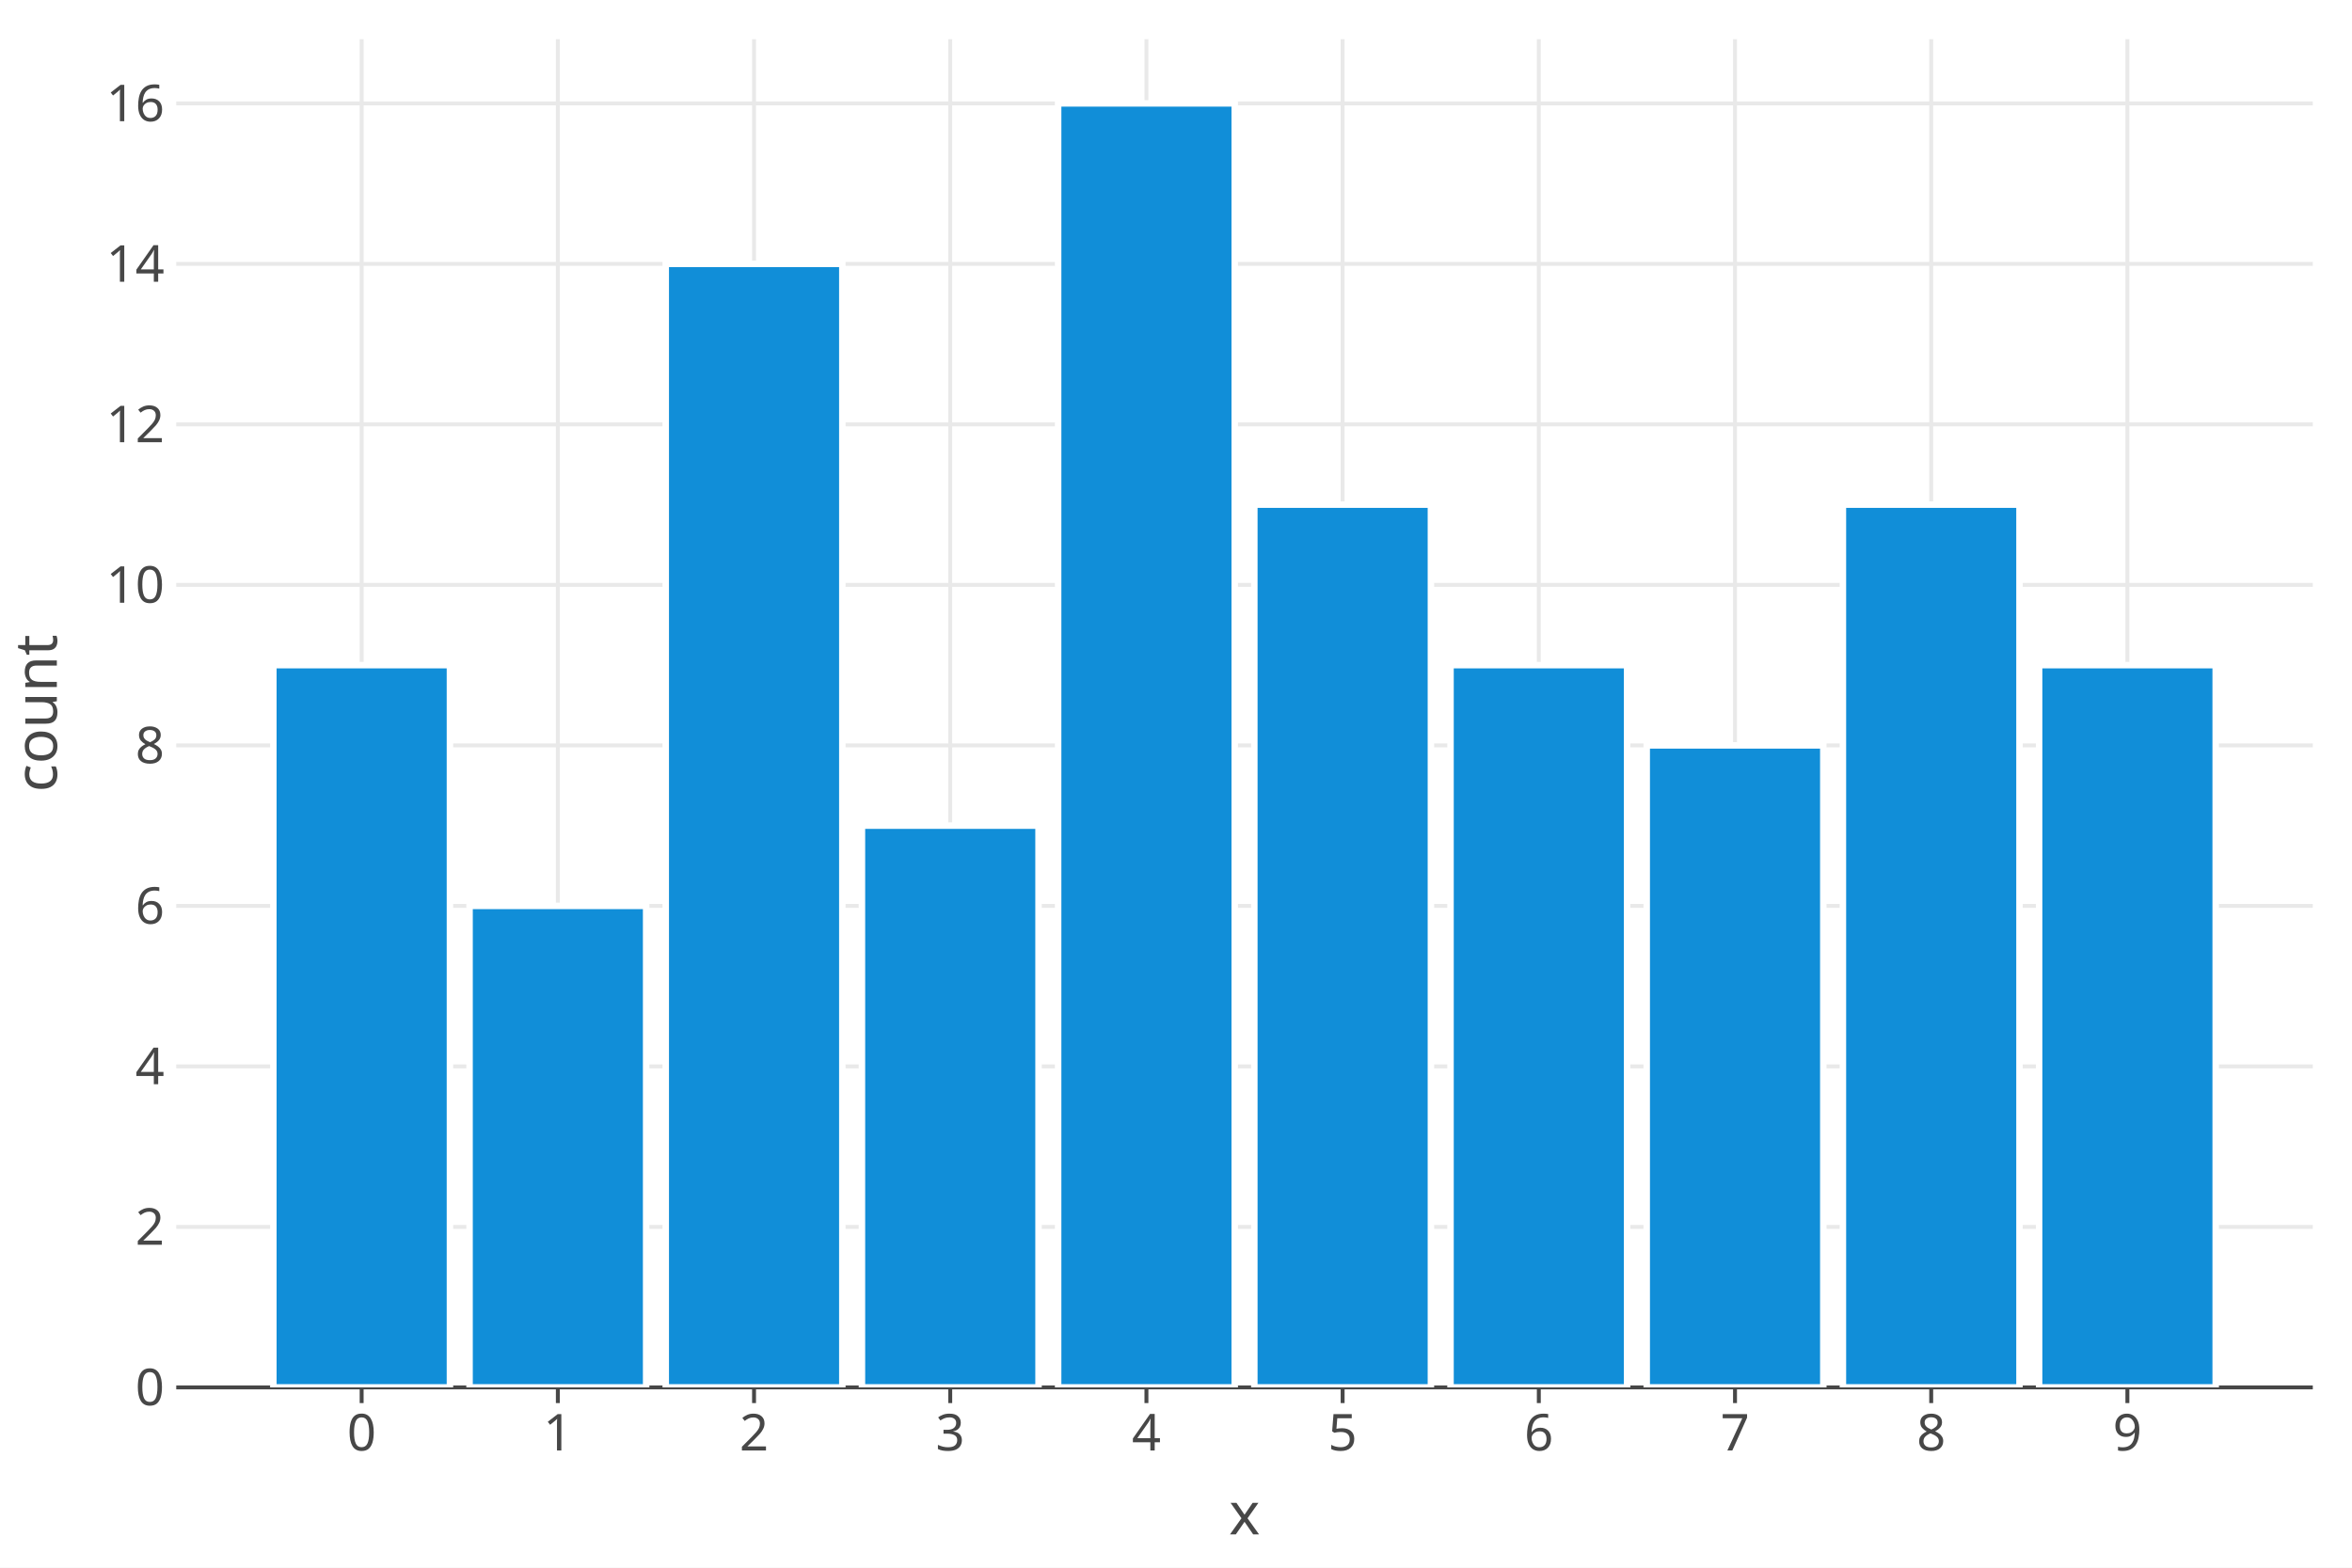
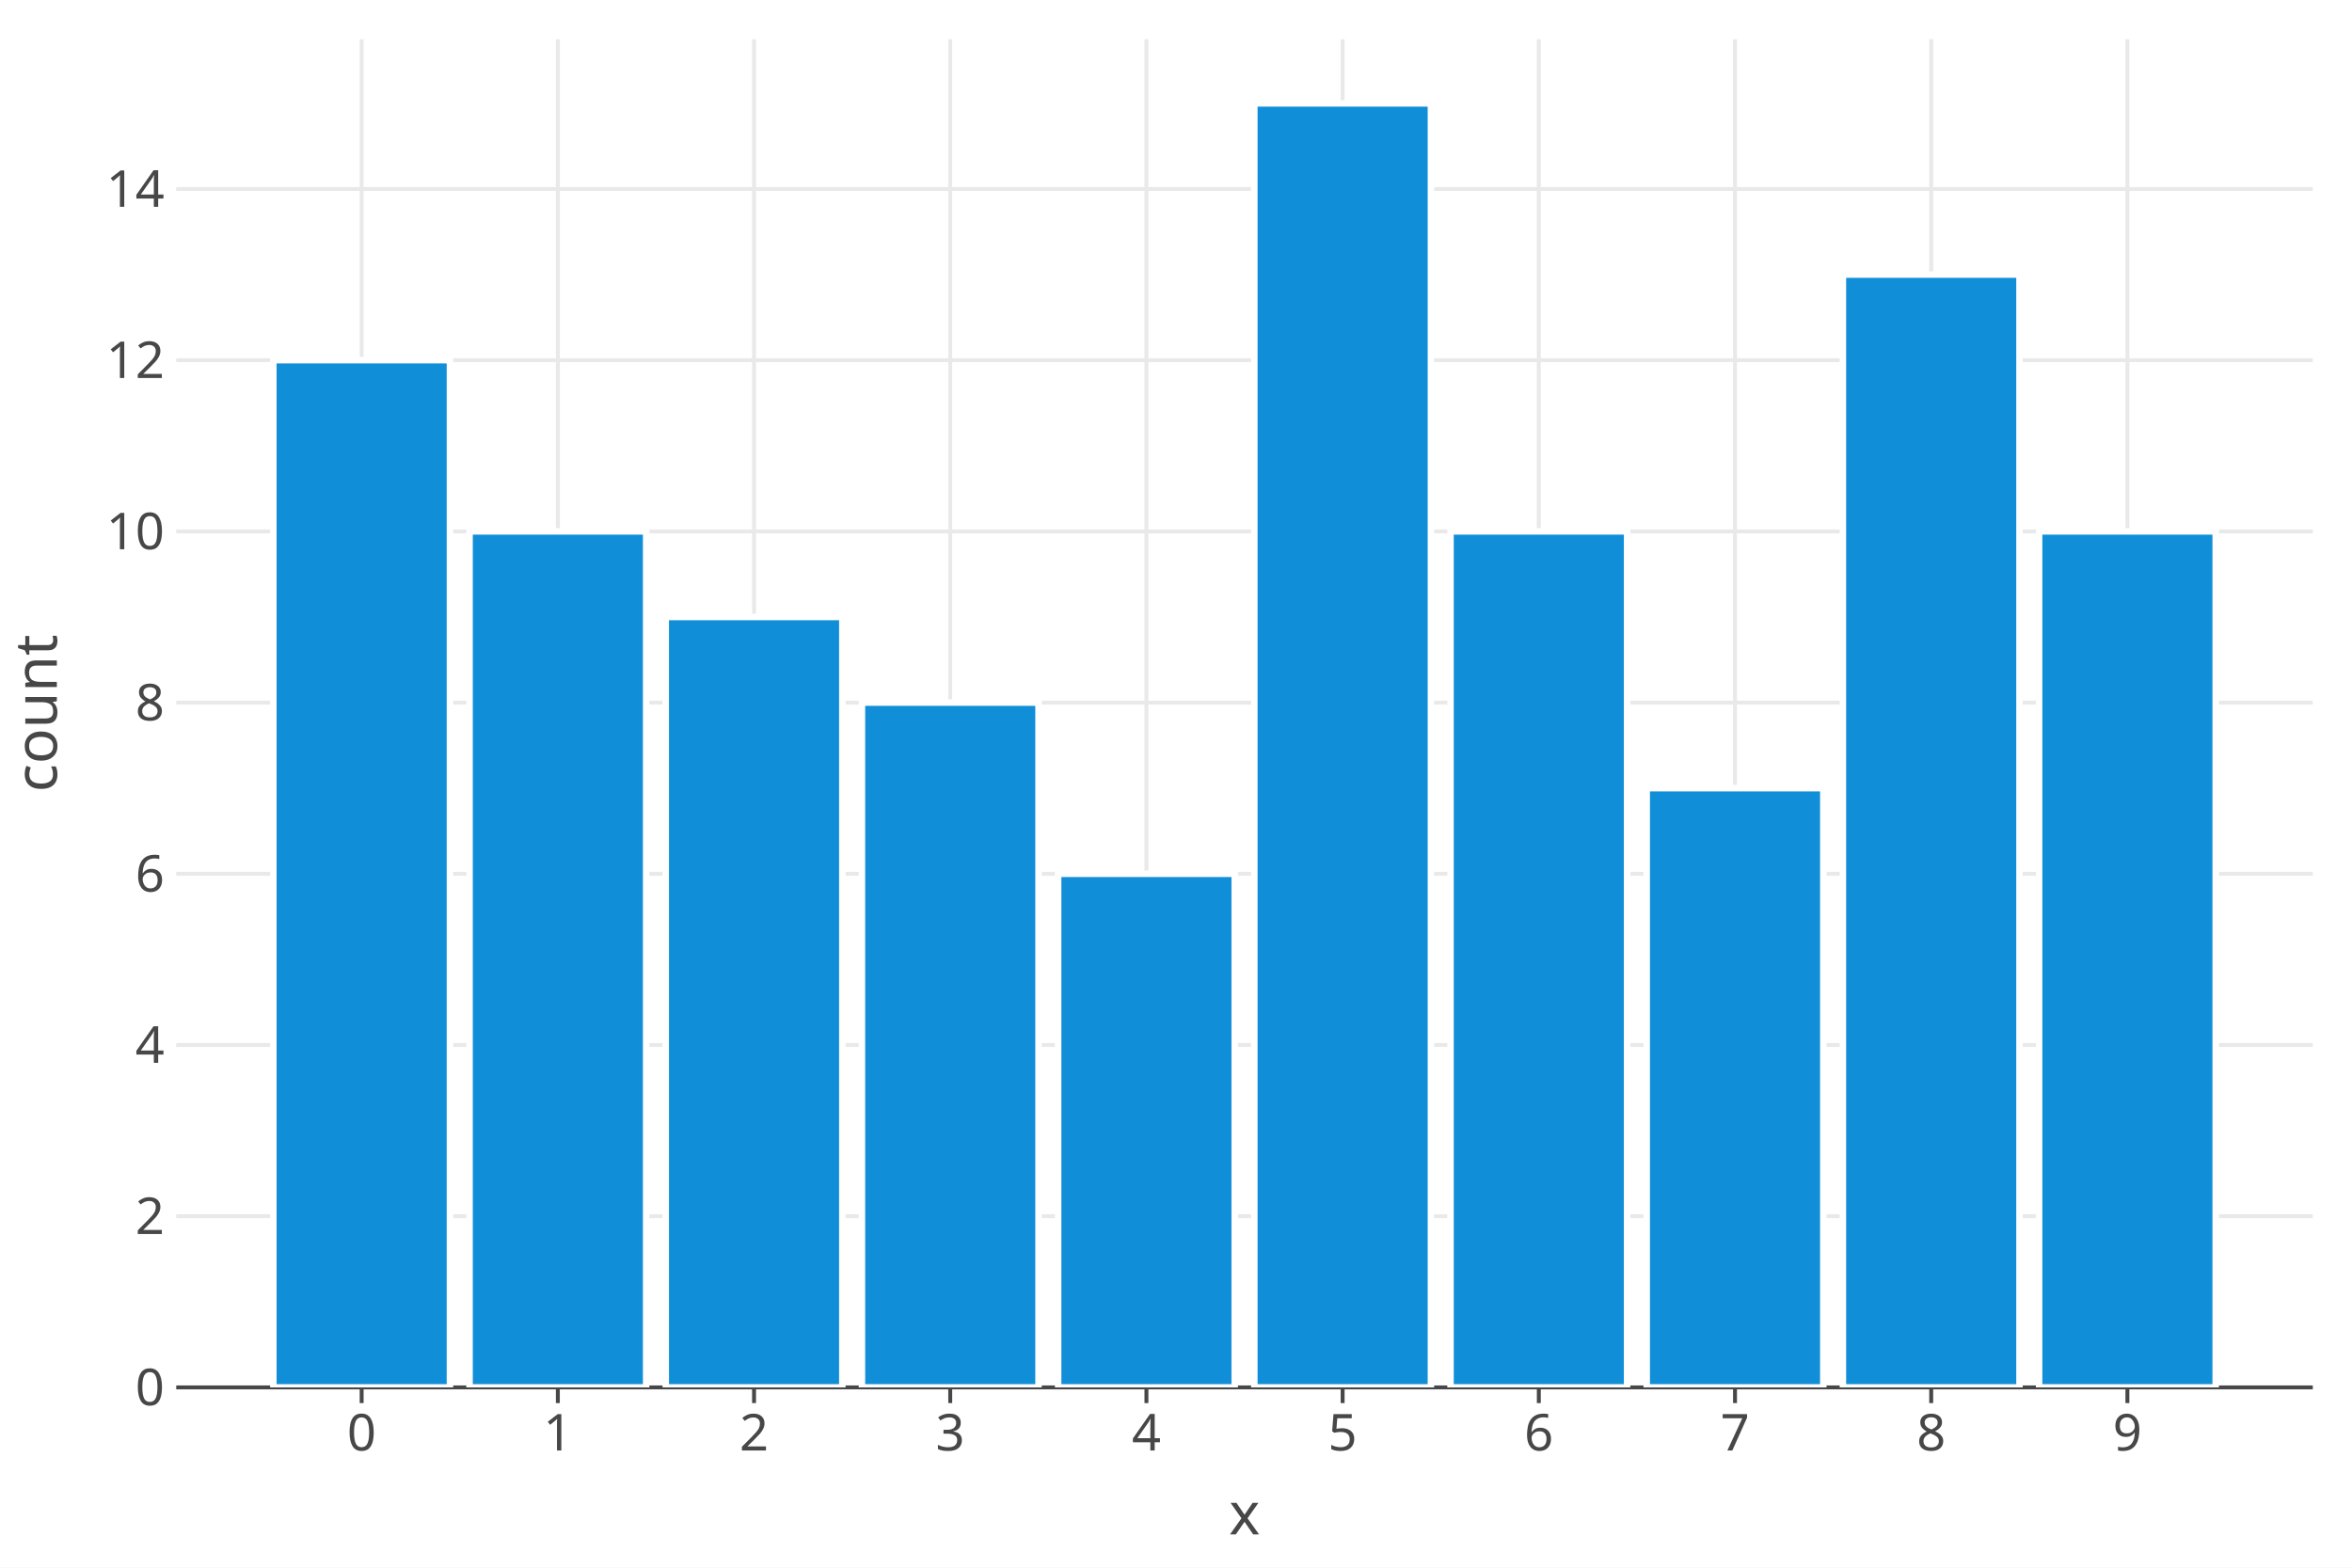
<svg xmlns="http://www.w3.org/2000/svg" class="plt-container" width="600.0" height="400.0">
  <style type="text/css">
  .plt-container {
   font-family: Lucida Grande, sans-serif;
   user-select: none;
   -webkit-user-select: none;
   -moz-user-select: none;
   -ms-user-select: none;
}
text {
   text-rendering: optimizeLegibility;
}
- #p2lajOu .plot-title {
+ #pLGXn4s .plot-title {
   fill: #474747;
   font-family: Lucida Grande, sans-serif;
   font-size: 16.0px;
   font-weight: normal;
   font-style: normal;   
}
- #p2lajOu .plot-subtitle {
+ #pLGXn4s .plot-subtitle {
   fill: #474747;
   font-family: Lucida Grande, sans-serif;
   font-size: 15.0px;
   font-weight: normal;
   font-style: normal;   
}
- #p2lajOu .plot-caption {
-    fill: #474747;
-    font-family: Lucida Grande, sans-serif;
-    font-size: 13.0px;
-    font-weight: normal;
-    font-style: normal;   
- }
- #p2lajOu .legend-title {
+ #pLGXn4s .plot-caption {
+    fill: #474747;
+    font-family: Lucida Grande, sans-serif;
+    font-size: 13.0px;
+    font-weight: normal;
+    font-style: normal;   
+ }
+ #pLGXn4s .legend-title {
   fill: #474747;
   font-family: Lucida Grande, sans-serif;
   font-size: 15.0px;
   font-weight: normal;
   font-style: normal;   
}
- #p2lajOu .legend-item {
-    fill: #474747;
-    font-family: Lucida Grande, sans-serif;
-    font-size: 13.0px;
-    font-weight: normal;
-    font-style: normal;   
- }
- #p2lajOu .axis-title-x {
+ #pLGXn4s .legend-item {
+    fill: #474747;
+    font-family: Lucida Grande, sans-serif;
+    font-size: 13.0px;
+    font-weight: normal;
+    font-style: normal;   
+ }
+ #pLGXn4s .axis-title-x {
   fill: #474747;
   font-family: Lucida Grande, sans-serif;
   font-size: 15.0px;
   font-weight: normal;
   font-style: normal;   
}
- #p2lajOu .axis-text-x {
-    fill: #474747;
-    font-family: Lucida Grande, sans-serif;
-    font-size: 13.0px;
-    font-weight: normal;
-    font-style: normal;   
- }
- #de7llvi .axis-tooltip-text-x {
+ #pLGXn4s .axis-text-x {
+    fill: #474747;
+    font-family: Lucida Grande, sans-serif;
+    font-size: 13.0px;
+    font-weight: normal;
+    font-style: normal;   
+ }
+ #dvGvA7o .axis-tooltip-text-x {
   fill: #ffffff;
   font-family: Lucida Grande, sans-serif;
   font-size: 13.0px;
   font-weight: normal;
   font-style: normal;   
}
- #p2lajOu .axis-title-y {
+ #pLGXn4s .axis-title-y {
   fill: #474747;
   font-family: Lucida Grande, sans-serif;
   font-size: 15.0px;
   font-weight: normal;
   font-style: normal;   
}
- #p2lajOu .axis-text-y {
-    fill: #474747;
-    font-family: Lucida Grande, sans-serif;
-    font-size: 13.0px;
-    font-weight: normal;
-    font-style: normal;   
- }
- #de7llvi .axis-tooltip-text-y {
+ #pLGXn4s .axis-text-y {
+    fill: #474747;
+    font-family: Lucida Grande, sans-serif;
+    font-size: 13.0px;
+    font-weight: normal;
+    font-style: normal;   
+ }
+ #dvGvA7o .axis-tooltip-text-y {
   fill: #ffffff;
   font-family: Lucida Grande, sans-serif;
   font-size: 13.0px;
   font-weight: normal;
   font-style: normal;   
}
- #p2lajOu .facet-strip-text-x {
-    fill: #474747;
-    font-family: Lucida Grande, sans-serif;
-    font-size: 13.0px;
-    font-weight: normal;
-    font-style: normal;   
- }
- #p2lajOu .facet-strip-text-y {
-    fill: #474747;
-    font-family: Lucida Grande, sans-serif;
-    font-size: 13.0px;
-    font-weight: normal;
-    font-style: normal;   
- }
- #de7llvi .tooltip-text {
-    fill: #474747;
-    font-family: Lucida Grande, sans-serif;
-    font-size: 13.0px;
-    font-weight: normal;
-    font-style: normal;   
- }
- #de7llvi .tooltip-title {
+ #pLGXn4s .facet-strip-text-x {
+    fill: #474747;
+    font-family: Lucida Grande, sans-serif;
+    font-size: 13.0px;
+    font-weight: normal;
+    font-style: normal;   
+ }
+ #pLGXn4s .facet-strip-text-y {
+    fill: #474747;
+    font-family: Lucida Grande, sans-serif;
+    font-size: 13.0px;
+    font-weight: normal;
+    font-style: normal;   
+ }
+ #dvGvA7o .tooltip-text {
+    fill: #474747;
+    font-family: Lucida Grande, sans-serif;
+    font-size: 13.0px;
+    font-weight: normal;
+    font-style: normal;   
+ }
+ #dvGvA7o .tooltip-title {
   fill: #474747;
   font-family: Lucida Grande, sans-serif;
   font-size: 13.0px;
   font-weight: bold;
   font-style: normal;   
}
- #de7llvi .tooltip-label {
+ #dvGvA7o .tooltip-label {
   fill: #474747;
   font-family: Lucida Grande, sans-serif;
   font-size: 13.0px;
   font-weight: bold;
   font-style: normal;   
}

  </style>
-   <g id="p2lajOu">
+   <g id="pLGXn4s">
    <path fill-rule="evenodd" fill="rgb(255,255,255)" fill-opacity="1.0" d="M0.0 0.0 L0.0 400.0 L600.0 400.0 L600.0 0.0 Z">
    </path>
    <g transform="translate(23.0 10.0 ) ">
      <g transform="translate(21.96121 0.0 ) ">
        <line x1="47.297" y1="344.0" x2="47.297" y2="0.0" stroke="rgb(233,233,233)" stroke-opacity="1.0" stroke-width="1.0" fill="none">
        </line>
        <line x1="97.346" y1="344.0" x2="97.346" y2="0.0" stroke="rgb(233,233,233)" stroke-opacity="1.0" stroke-width="1.0" fill="none">
        </line>
        <line x1="147.396" y1="344.0" x2="147.396" y2="0.0" stroke="rgb(233,233,233)" stroke-opacity="1.0" stroke-width="1.0" fill="none">
        </line>
        <line x1="197.445" y1="344.0" x2="197.445" y2="0.0" stroke="rgb(233,233,233)" stroke-opacity="1.0" stroke-width="1.0" fill="none">
        </line>
        <line x1="247.495" y1="344.0" x2="247.495" y2="0.0" stroke="rgb(233,233,233)" stroke-opacity="1.0" stroke-width="1.0" fill="none">
        </line>
        <line x1="297.544" y1="344.0" x2="297.544" y2="0.0" stroke="rgb(233,233,233)" stroke-opacity="1.0" stroke-width="1.0" fill="none">
        </line>
        <line x1="347.594" y1="344.0" x2="347.594" y2="0.0" stroke="rgb(233,233,233)" stroke-opacity="1.0" stroke-width="1.0" fill="none">
        </line>
        <line x1="397.643" y1="344.0" x2="397.643" y2="0.0" stroke="rgb(233,233,233)" stroke-opacity="1.0" stroke-width="1.0" fill="none">
        </line>
        <line x1="447.693" y1="344.0" x2="447.693" y2="0.0" stroke="rgb(233,233,233)" stroke-opacity="1.0" stroke-width="1.0" fill="none">
        </line>
        <line x1="497.742" y1="344.0" x2="497.742" y2="0.0" stroke="rgb(233,233,233)" stroke-opacity="1.0" stroke-width="1.0" fill="none">
        </line>
      </g>
      <g transform="translate(21.96121 344.0 ) ">
        <g transform="translate(47.29675 0.0 ) ">
          <line stroke-width="1.0" stroke="rgb(71,71,71)" stroke-opacity="1.0" x2="0.0" y2="4.0">
          </line>
          <g transform="translate(0.0 7.0 ) ">
            <text class="axis-text-x" text-anchor="middle" dy="0.7em">
              <tspan>0</tspan>
            </text>
          </g>
        </g>
        <g transform="translate(97.34623 0.0 ) ">
          <line stroke-width="1.0" stroke="rgb(71,71,71)" stroke-opacity="1.0" x2="0.0" y2="4.0">
          </line>
          <g transform="translate(0.0 7.0 ) ">
            <text class="axis-text-x" text-anchor="middle" dy="0.7em">
              <tspan>1</tspan>
            </text>
          </g>
        </g>
        <g transform="translate(147.3957 0.0 ) ">
          <line stroke-width="1.0" stroke="rgb(71,71,71)" stroke-opacity="1.0" x2="0.0" y2="4.0">
          </line>
          <g transform="translate(0.0 7.0 ) ">
            <text class="axis-text-x" text-anchor="middle" dy="0.7em">
              <tspan>2</tspan>
            </text>
          </g>
        </g>
        <g transform="translate(197.4452 0.0 ) ">
          <line stroke-width="1.0" stroke="rgb(71,71,71)" stroke-opacity="1.0" x2="0.0" y2="4.0">
          </line>
          <g transform="translate(0.0 7.0 ) ">
            <text class="axis-text-x" text-anchor="middle" dy="0.7em">
              <tspan>3</tspan>
            </text>
          </g>
        </g>
        <g transform="translate(247.4947 0.0 ) ">
          <line stroke-width="1.0" stroke="rgb(71,71,71)" stroke-opacity="1.0" x2="0.0" y2="4.0">
          </line>
          <g transform="translate(0.0 7.0 ) ">
            <text class="axis-text-x" text-anchor="middle" dy="0.7em">
              <tspan>4</tspan>
            </text>
          </g>
        </g>
        <g transform="translate(297.5441 0.0 ) ">
          <line stroke-width="1.0" stroke="rgb(71,71,71)" stroke-opacity="1.0" x2="0.0" y2="4.0">
          </line>
          <g transform="translate(0.0 7.0 ) ">
            <text class="axis-text-x" text-anchor="middle" dy="0.7em">
              <tspan>5</tspan>
            </text>
          </g>
        </g>
        <g transform="translate(347.5936 0.0 ) ">
          <line stroke-width="1.0" stroke="rgb(71,71,71)" stroke-opacity="1.0" x2="0.0" y2="4.0">
          </line>
          <g transform="translate(0.0 7.0 ) ">
            <text class="axis-text-x" text-anchor="middle" dy="0.7em">
              <tspan>6</tspan>
            </text>
          </g>
        </g>
        <g transform="translate(397.6431 0.0 ) ">
          <line stroke-width="1.0" stroke="rgb(71,71,71)" stroke-opacity="1.0" x2="0.0" y2="4.0">
          </line>
          <g transform="translate(0.0 7.0 ) ">
            <text class="axis-text-x" text-anchor="middle" dy="0.7em">
              <tspan>7</tspan>
            </text>
          </g>
        </g>
        <g transform="translate(447.6926 0.0 ) ">
          <line stroke-width="1.0" stroke="rgb(71,71,71)" stroke-opacity="1.0" x2="0.0" y2="4.0">
          </line>
          <g transform="translate(0.0 7.0 ) ">
            <text class="axis-text-x" text-anchor="middle" dy="0.7em">
              <tspan>8</tspan>
            </text>
          </g>
        </g>
        <g transform="translate(497.742 0.0 ) ">
          <line stroke-width="1.0" stroke="rgb(71,71,71)" stroke-opacity="1.0" x2="0.0" y2="4.0">
          </line>
          <g transform="translate(0.0 7.0 ) ">
            <text class="axis-text-x" text-anchor="middle" dy="0.7em">
              <tspan>9</tspan>
            </text>
          </g>
        </g>
        <line x1="0.0" y1="0.0" x2="545.039" y2="0.0" stroke-width="1.0" stroke="rgb(71,71,71)" stroke-opacity="1.0">
        </line>
      </g>
      <g transform="translate(21.96121 0.0 ) ">
-         <line x1="0.0" y1="303.048" x2="545.039" y2="303.048" stroke="rgb(233,233,233)" stroke-opacity="1.0" stroke-width="1.0" fill="none">
-         </line>
-         <line x1="0.0" y1="262.095" x2="545.039" y2="262.095" stroke="rgb(233,233,233)" stroke-opacity="1.0" stroke-width="1.0" fill="none">
-         </line>
-         <line x1="0.0" y1="221.143" x2="545.039" y2="221.143" stroke="rgb(233,233,233)" stroke-opacity="1.0" stroke-width="1.0" fill="none">
-         </line>
-         <line x1="0.0" y1="180.19" x2="545.039" y2="180.19" stroke="rgb(233,233,233)" stroke-opacity="1.0" stroke-width="1.0" fill="none">
-         </line>
-         <line x1="0.0" y1="139.238" x2="545.039" y2="139.238" stroke="rgb(233,233,233)" stroke-opacity="1.0" stroke-width="1.0" fill="none">
-         </line>
-         <line x1="0.0" y1="98.286" x2="545.039" y2="98.286" stroke="rgb(233,233,233)" stroke-opacity="1.0" stroke-width="1.0" fill="none">
-         </line>
-         <line x1="0.0" y1="57.333" x2="545.039" y2="57.333" stroke="rgb(233,233,233)" stroke-opacity="1.0" stroke-width="1.0" fill="none">
-         </line>
-         <line x1="0.0" y1="16.381" x2="545.039" y2="16.381" stroke="rgb(233,233,233)" stroke-opacity="1.0" stroke-width="1.0" fill="none">
+         <line x1="0.0" y1="300.317" x2="545.039" y2="300.317" stroke="rgb(233,233,233)" stroke-opacity="1.0" stroke-width="1.0" fill="none">
+         </line>
+         <line x1="0.0" y1="256.635" x2="545.039" y2="256.635" stroke="rgb(233,233,233)" stroke-opacity="1.0" stroke-width="1.0" fill="none">
+         </line>
+         <line x1="0.0" y1="212.952" x2="545.039" y2="212.952" stroke="rgb(233,233,233)" stroke-opacity="1.0" stroke-width="1.0" fill="none">
+         </line>
+         <line x1="0.0" y1="169.27" x2="545.039" y2="169.27" stroke="rgb(233,233,233)" stroke-opacity="1.0" stroke-width="1.0" fill="none">
+         </line>
+         <line x1="0.0" y1="125.587" x2="545.039" y2="125.587" stroke="rgb(233,233,233)" stroke-opacity="1.0" stroke-width="1.0" fill="none">
+         </line>
+         <line x1="0.0" y1="81.905" x2="545.039" y2="81.905" stroke="rgb(233,233,233)" stroke-opacity="1.0" stroke-width="1.0" fill="none">
+         </line>
+         <line x1="0.0" y1="38.222" x2="545.039" y2="38.222" stroke="rgb(233,233,233)" stroke-opacity="1.0" stroke-width="1.0" fill="none">
        </line>
      </g>
      <g transform="translate(21.96121 0.0 ) ">
        <g transform="translate(0.0 344.0 ) ">
          <g transform="translate(-3.0 0.0 ) ">
            <text class="axis-text-y" text-anchor="end" dy="0.35em">
              <tspan>0</tspan>
            </text>
          </g>
        </g>
-         <g transform="translate(0.0 303.0476 ) ">
+         <g transform="translate(0.0 300.3175 ) ">
          <g transform="translate(-3.0 0.0 ) ">
            <text class="axis-text-y" text-anchor="end" dy="0.35em">
              <tspan>2</tspan>
            </text>
          </g>
        </g>
-         <g transform="translate(0.0 262.0952 ) ">
+         <g transform="translate(0.0 256.6349 ) ">
          <g transform="translate(-3.0 0.0 ) ">
            <text class="axis-text-y" text-anchor="end" dy="0.35em">
              <tspan>4</tspan>
            </text>
          </g>
        </g>
-         <g transform="translate(0.0 221.1429 ) ">
+         <g transform="translate(0.0 212.9524 ) ">
          <g transform="translate(-3.0 0.0 ) ">
            <text class="axis-text-y" text-anchor="end" dy="0.35em">
              <tspan>6</tspan>
            </text>
          </g>
        </g>
-         <g transform="translate(0.0 180.1905 ) ">
+         <g transform="translate(0.0 169.2698 ) ">
          <g transform="translate(-3.0 0.0 ) ">
            <text class="axis-text-y" text-anchor="end" dy="0.35em">
              <tspan>8</tspan>
            </text>
          </g>
        </g>
-         <g transform="translate(0.0 139.2381 ) ">
+         <g transform="translate(0.0 125.5873 ) ">
          <g transform="translate(-3.0 0.0 ) ">
            <text class="axis-text-y" text-anchor="end" dy="0.35em">
              <tspan>10</tspan>
            </text>
          </g>
        </g>
-         <g transform="translate(0.0 98.28571 ) ">
+         <g transform="translate(0.0 81.90476 ) ">
          <g transform="translate(-3.0 0.0 ) ">
            <text class="axis-text-y" text-anchor="end" dy="0.35em">
              <tspan>12</tspan>
            </text>
          </g>
        </g>
-         <g transform="translate(0.0 57.33333 ) ">
+         <g transform="translate(0.0 38.22222 ) ">
          <g transform="translate(-3.0 0.0 ) ">
            <text class="axis-text-y" text-anchor="end" dy="0.35em">
              <tspan>14</tspan>
            </text>
          </g>
        </g>
-         <g transform="translate(0.0 16.38095 ) ">
-           <g transform="translate(-3.0 0.0 ) ">
-             <text class="axis-text-y" text-anchor="end" dy="0.35em">
-               <tspan>16</tspan>
-             </text>
-           </g>
-         </g>
-       </g>
-       <g transform="translate(21.96121 0.0 ) " clip-path="url(#cL3cph6)" clip-bounds-jfx="[rect (0.0, 0.0), (545.039, 344.0)]">
+       </g>
+       <g transform="translate(21.96121 0.0 ) " clip-path="url(#cWXhu6Q)" clip-bounds-jfx="[rect (0.0, 0.0), (545.039, 344.0)]">
        <defs>
-           <clipPath id="cL3cph6">
+           <clipPath id="cWXhu6Q">
            <rect x="0.0" y="0.0" width="545.039" height="344.0">
            </rect>
          </clipPath>
        </defs>
-         <rect x="174.923" y="200.667" height="143.333" width="45.045" stroke="rgb(255,255,255)" stroke-opacity="1.0" fill="rgb(17,142,216)" fill-opacity="1.0" stroke-width="1.65">
-         </rect>
-         <rect x="24.774" y="159.714" height="184.286" width="45.045" stroke="rgb(255,255,255)" stroke-opacity="1.0" fill="rgb(17,142,216)" fill-opacity="1.0" stroke-width="1.65">
-         </rect>
-         <rect x="475.22" y="159.714" height="184.286" width="45.045" stroke="rgb(255,255,255)" stroke-opacity="1.0" fill="rgb(17,142,216)" fill-opacity="1.0" stroke-width="1.65">
-         </rect>
-         <rect x="275.022" y="118.762" height="225.238" width="45.045" stroke="rgb(255,255,255)" stroke-opacity="1.0" fill="rgb(17,142,216)" fill-opacity="1.0" stroke-width="1.65">
-         </rect>
-         <rect x="74.824" y="221.143" height="122.857" width="45.045" stroke="rgb(255,255,255)" stroke-opacity="1.0" fill="rgb(17,142,216)" fill-opacity="1.0" stroke-width="1.65">
-         </rect>
-         <rect x="325.071" y="159.714" height="184.286" width="45.045" stroke="rgb(255,255,255)" stroke-opacity="1.0" fill="rgb(17,142,216)" fill-opacity="1.0" stroke-width="1.65">
-         </rect>
-         <rect x="375.121" y="180.19" height="163.81" width="45.045" stroke="rgb(255,255,255)" stroke-opacity="1.0" fill="rgb(17,142,216)" fill-opacity="1.0" stroke-width="1.65">
-         </rect>
-         <rect x="124.873" y="57.333" height="286.667" width="45.045" stroke="rgb(255,255,255)" stroke-opacity="1.0" fill="rgb(17,142,216)" fill-opacity="1.0" stroke-width="1.65">
-         </rect>
-         <rect x="224.972" y="16.381" height="327.619" width="45.045" stroke="rgb(255,255,255)" stroke-opacity="1.0" fill="rgb(17,142,216)" fill-opacity="1.0" stroke-width="1.65">
-         </rect>
-         <rect x="425.17" y="118.762" height="225.238" width="45.045" stroke="rgb(255,255,255)" stroke-opacity="1.0" fill="rgb(17,142,216)" fill-opacity="1.0" stroke-width="1.65">
+         <rect x="174.923" y="169.27" height="174.73" width="45.045" stroke="rgb(255,255,255)" stroke-opacity="1.0" fill="rgb(17,142,216)" fill-opacity="1.0" stroke-width="1.65">
+         </rect>
+         <rect x="24.774" y="81.905" height="262.095" width="45.045" stroke="rgb(255,255,255)" stroke-opacity="1.0" fill="rgb(17,142,216)" fill-opacity="1.0" stroke-width="1.65">
+         </rect>
+         <rect x="224.972" y="212.952" height="131.048" width="45.045" stroke="rgb(255,255,255)" stroke-opacity="1.0" fill="rgb(17,142,216)" fill-opacity="1.0" stroke-width="1.65">
+         </rect>
+         <rect x="74.824" y="125.587" height="218.413" width="45.045" stroke="rgb(255,255,255)" stroke-opacity="1.0" fill="rgb(17,142,216)" fill-opacity="1.0" stroke-width="1.65">
+         </rect>
+         <rect x="325.071" y="125.587" height="218.413" width="45.045" stroke="rgb(255,255,255)" stroke-opacity="1.0" fill="rgb(17,142,216)" fill-opacity="1.0" stroke-width="1.65">
+         </rect>
+         <rect x="124.873" y="147.429" height="196.571" width="45.045" stroke="rgb(255,255,255)" stroke-opacity="1.0" fill="rgb(17,142,216)" fill-opacity="1.0" stroke-width="1.65">
+         </rect>
+         <rect x="275.022" y="16.381" height="327.619" width="45.045" stroke="rgb(255,255,255)" stroke-opacity="1.0" fill="rgb(17,142,216)" fill-opacity="1.0" stroke-width="1.65">
+         </rect>
+         <rect x="375.121" y="191.111" height="152.889" width="45.045" stroke="rgb(255,255,255)" stroke-opacity="1.0" fill="rgb(17,142,216)" fill-opacity="1.0" stroke-width="1.65">
+         </rect>
+         <rect x="425.17" y="60.063" height="283.937" width="45.045" stroke="rgb(255,255,255)" stroke-opacity="1.0" fill="rgb(17,142,216)" fill-opacity="1.0" stroke-width="1.65">
+         </rect>
+         <rect x="475.22" y="125.587" height="218.413" width="45.045" stroke="rgb(255,255,255)" stroke-opacity="1.0" fill="rgb(17,142,216)" fill-opacity="1.0" stroke-width="1.65">
        </rect>
      </g>
    </g>
    <g transform="translate(14.5 182.0 ) rotate(-90.0 ) ">
      <text class="axis-title-y" y="0.0" text-anchor="middle">
        <tspan>count</tspan>
      </text>
    </g>
    <g transform="translate(317.4806 391.5 ) ">
      <text class="axis-title-x" y="0.0" text-anchor="middle">
        <tspan>x</tspan>
      </text>
    </g>
    <path fill="rgb(0,0,0)" fill-opacity="0.0" stroke="rgb(71,71,71)" stroke-opacity="1.0" stroke-width="0.0" d="M0.0 0.0 L0.0 400.0 L600.0 400.0 L600.0 0.0 Z">
    </path>
  </g>
-   <g id="de7llvi">
+   <g id="dvGvA7o">
  </g>
</svg>
